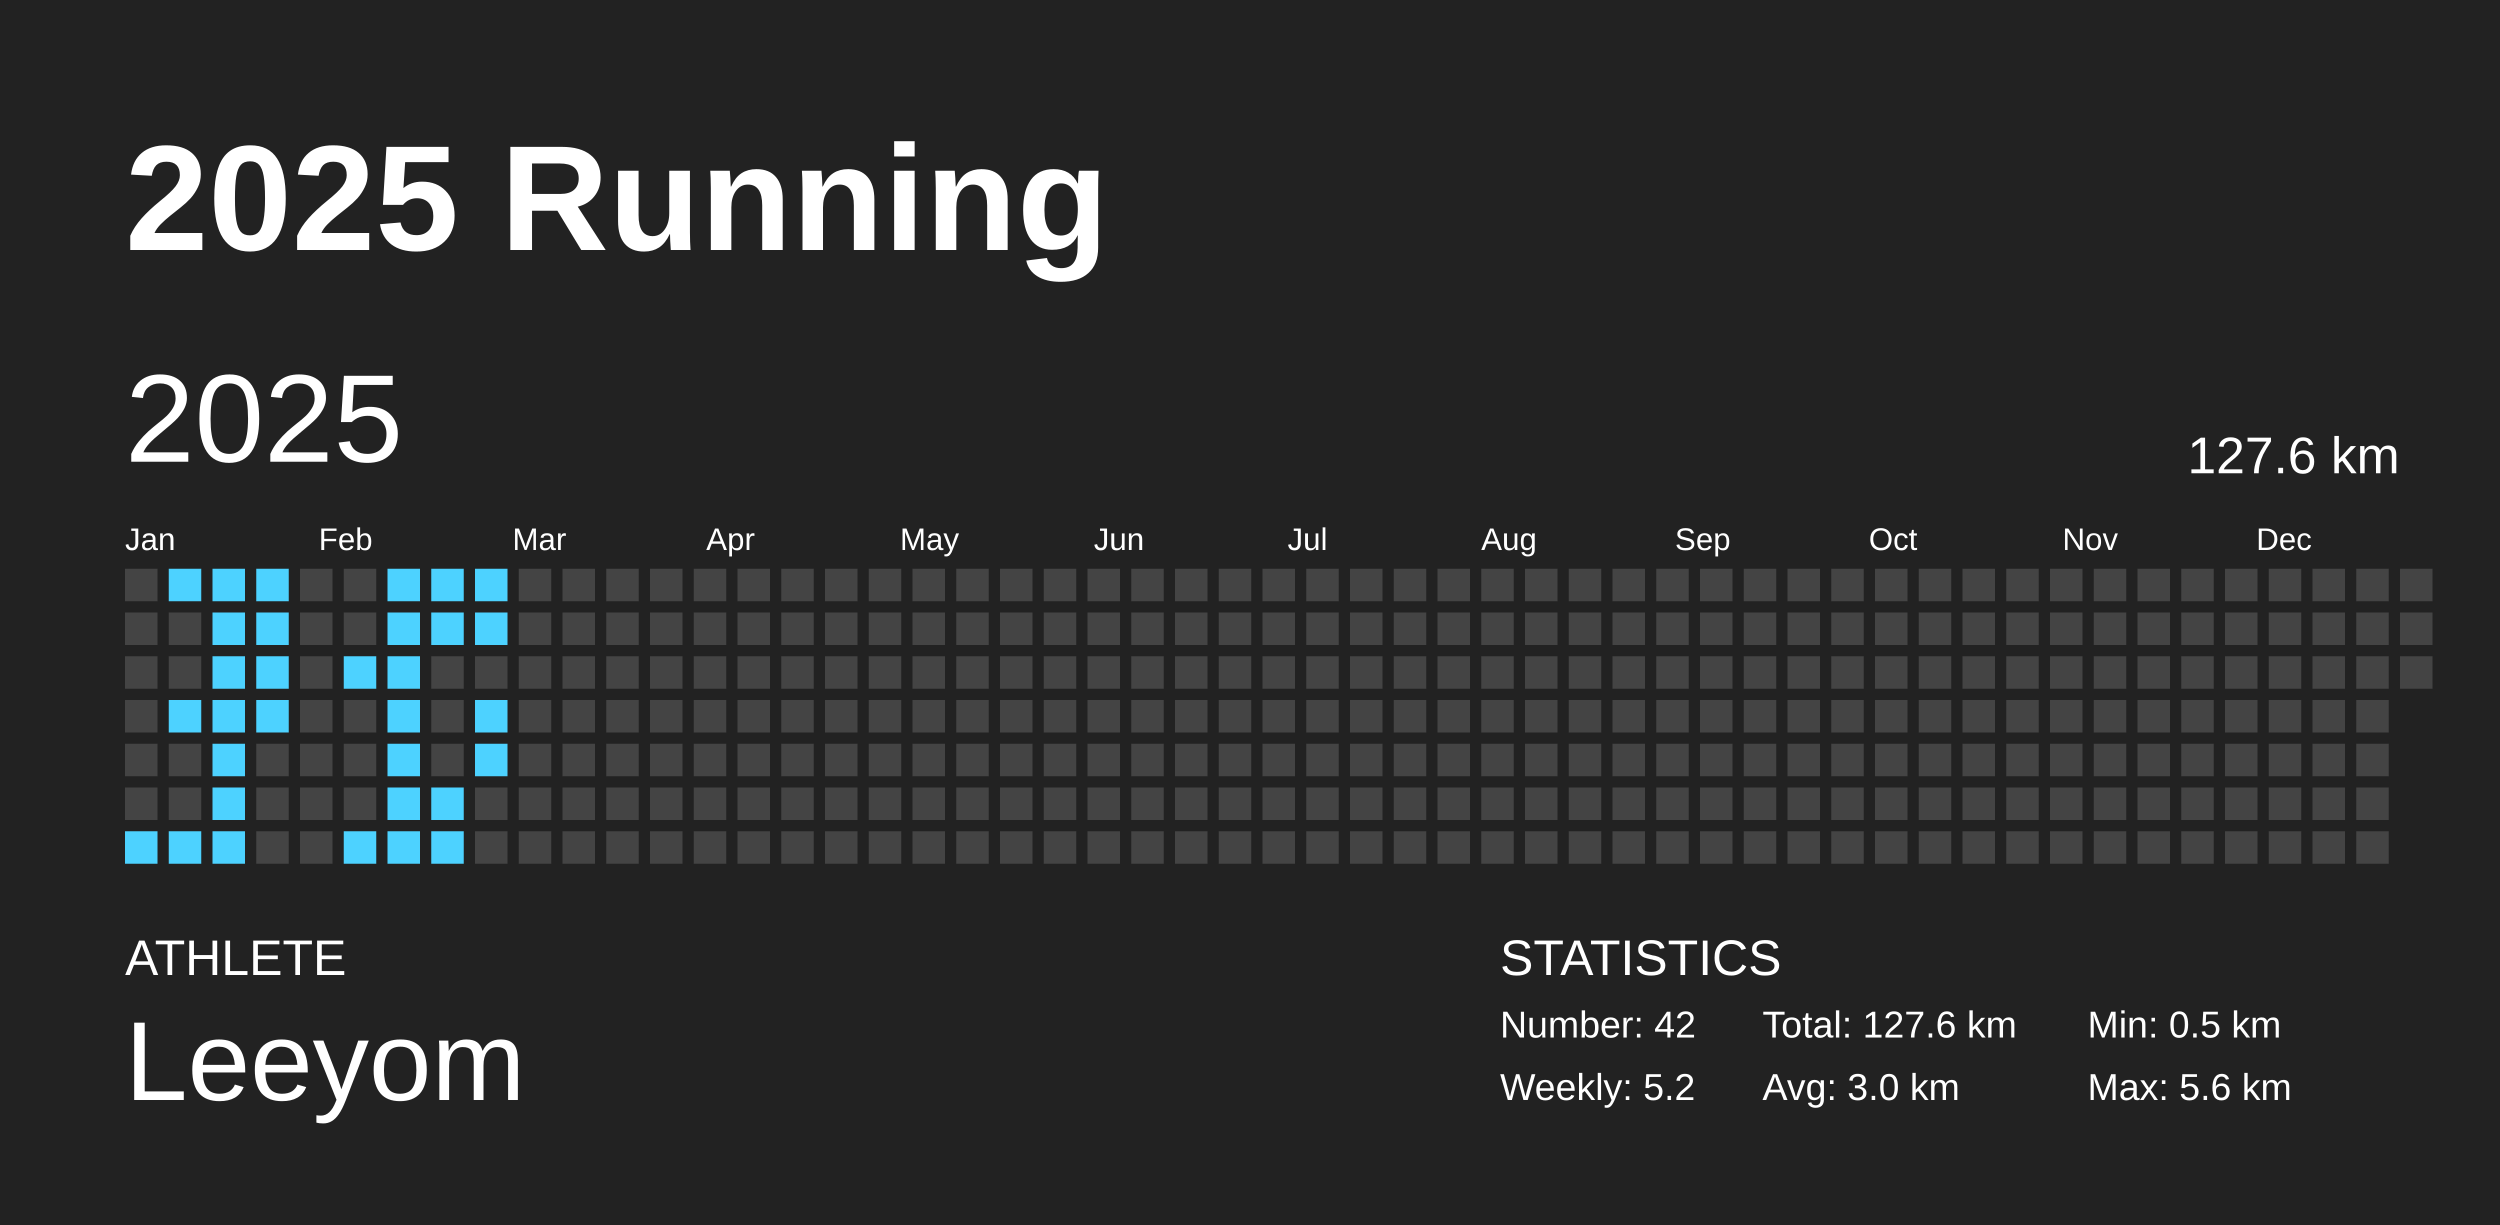
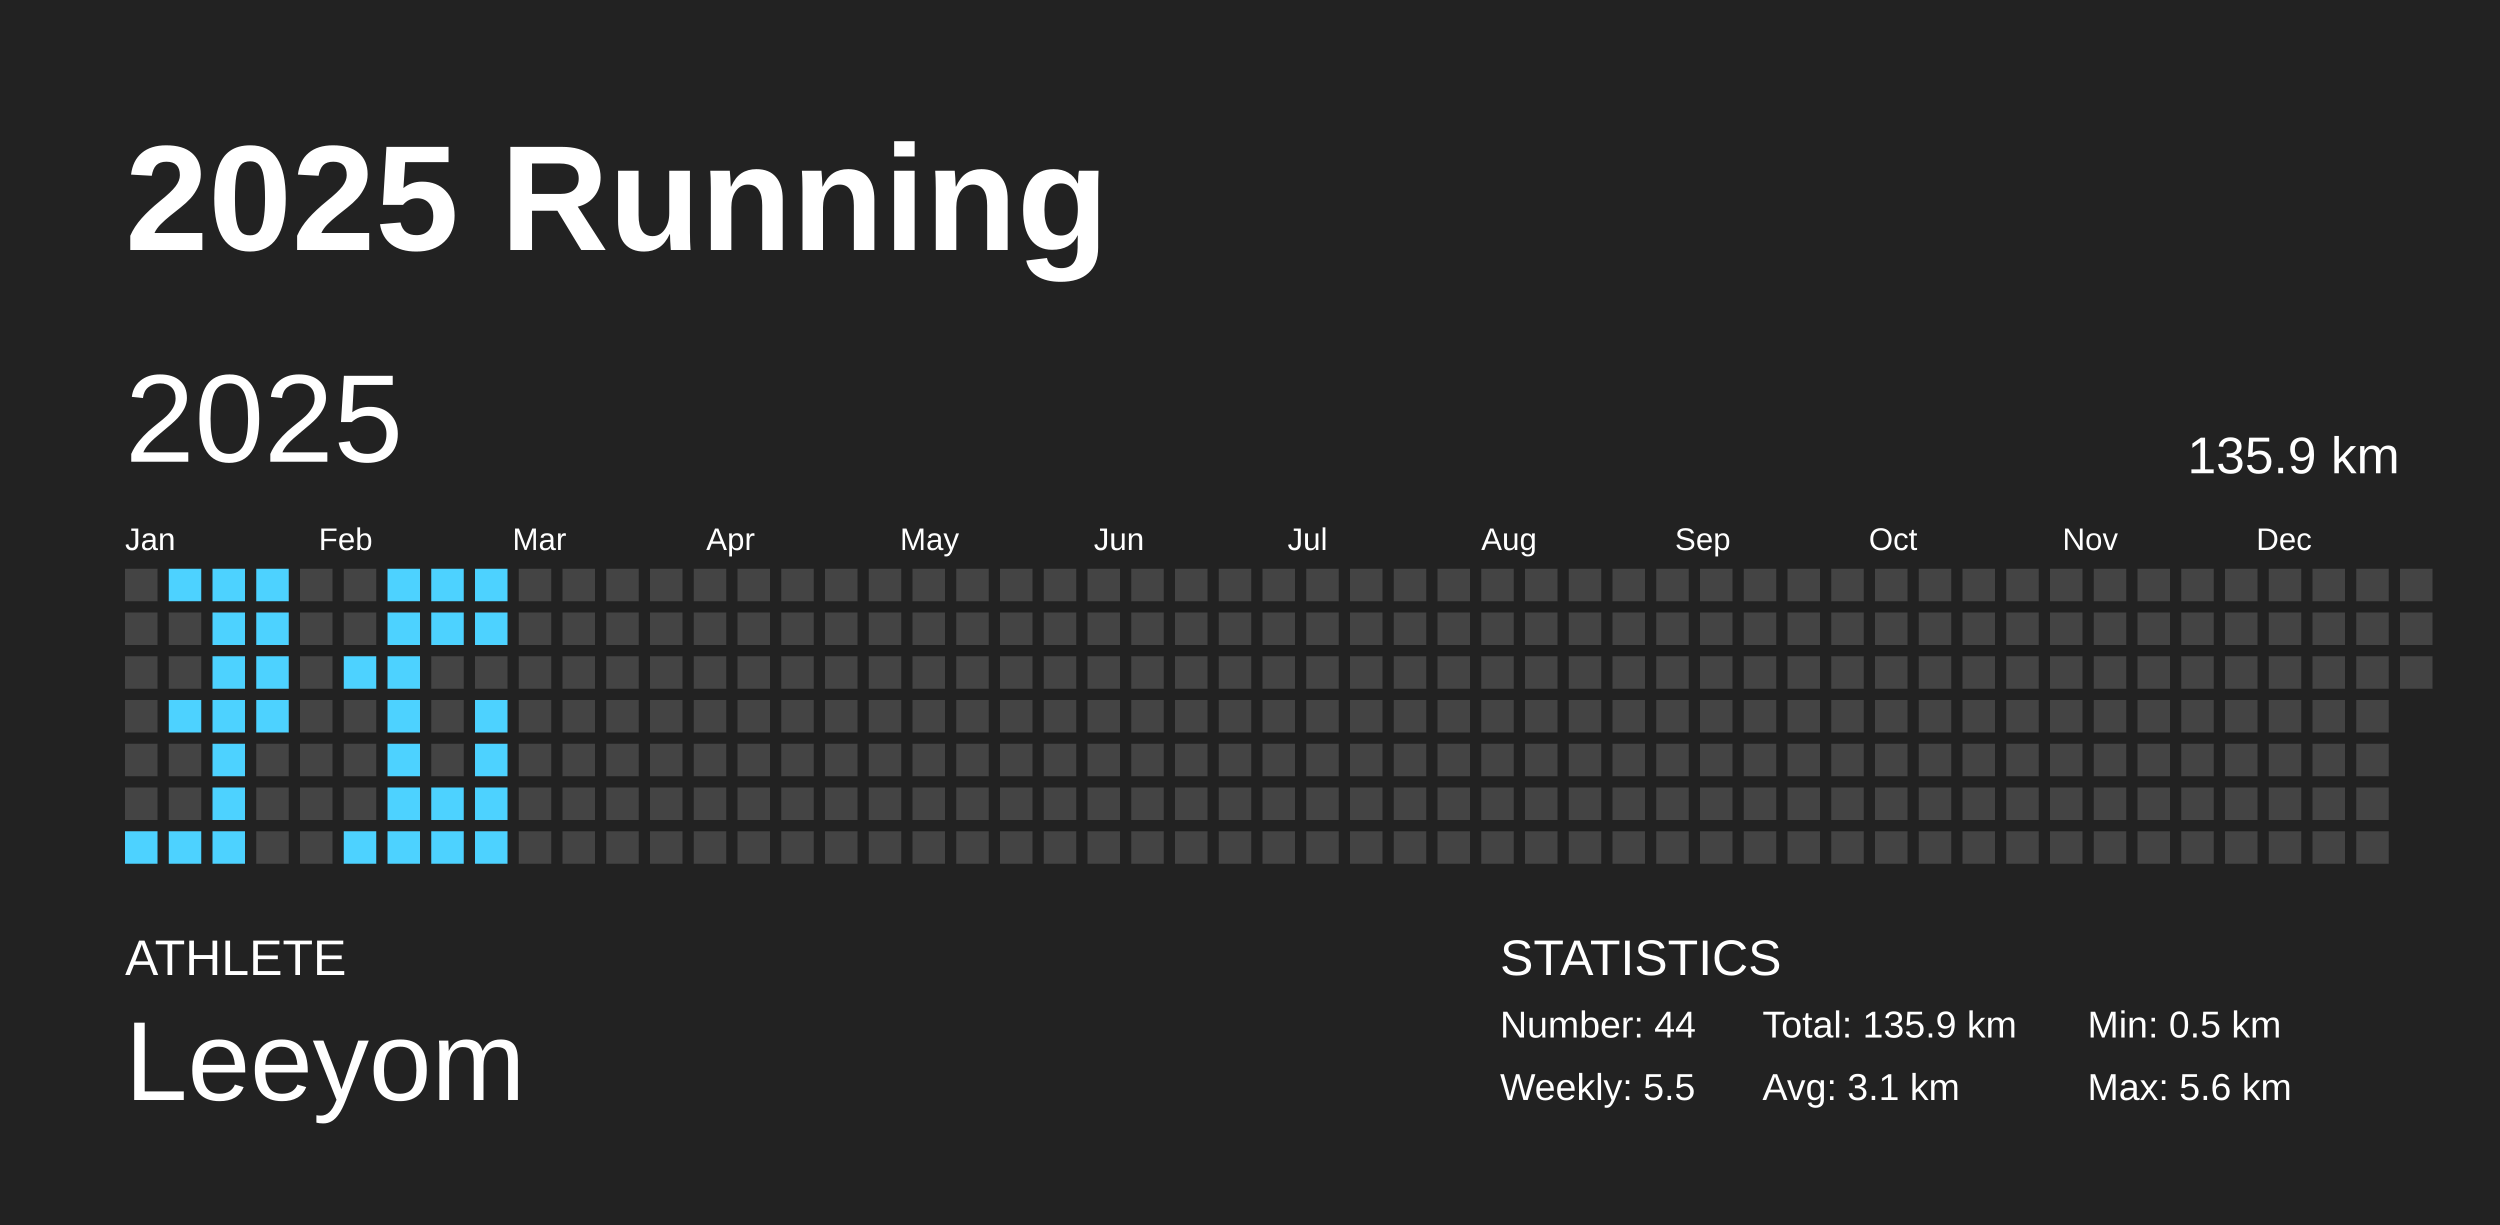
<svg xmlns="http://www.w3.org/2000/svg" baseProfile="full" height="98mm" version="1.1" viewBox="0,0,200,98" width="200mm">
  <defs />
  <rect fill="#222222" height="98" width="200" x="0" y="0" />
  <text fill="#FFFFFF" style="font-size:12px; font-family:Arial; font-weight:bold;" x="10" y="20">2025 Running</text>
  <text fill="#FFFFFF" style="font-size:4px; font-family:Arial" x="10" y="78">ATHLETE</text>
  <text fill="#FFFFFF" style="font-size:9px; font-family:Arial" x="10" y="88">Leeyom</text>
  <text fill="#FFFFFF" style="font-size:4px; font-family:Arial" x="120" y="78">STATISTICS</text>
-   <text fill="#FFFFFF" style="font-size:3px; font-family:Arial" x="120" y="83">Number: 42</text>
-   <text fill="#FFFFFF" style="font-size:3px; font-family:Arial" x="120" y="88">Weekly: 5.2</text>
-   <text fill="#FFFFFF" style="font-size:3px; font-family:Arial" x="141" y="83">Total: 127.6 km</text>
-   <text fill="#FFFFFF" style="font-size:3px; font-family:Arial" x="141" y="88">Avg: 3.0 km</text>
+   <text fill="#FFFFFF" style="font-size:3px; font-family:Arial" x="120" y="83">Number: 44</text>
+   <text fill="#FFFFFF" style="font-size:3px; font-family:Arial" x="120" y="88">Weekly: 5.5</text>
+   <text fill="#FFFFFF" style="font-size:3px; font-family:Arial" x="141" y="83">Total: 135.9 km</text>
+   <text fill="#FFFFFF" style="font-size:3px; font-family:Arial" x="141" y="88">Avg: 3.1 km</text>
  <text fill="#FFFFFF" style="font-size:3px; font-family:Arial" x="167" y="83">Min: 0.5 km</text>
  <text fill="#FFFFFF" style="font-size:3px; font-family:Arial" x="167" y="88">Max: 5.6 km</text>
  <text dominant-baseline="hanging" fill="#FFFFFF" style="font-size:10.0px; font-family:Arial;" x="10" y="30">2025</text>
-   <text dominant-baseline="hanging" fill="#FFFFFF" style="font-size:4.125px; font-family:Arial;" x="175" y="35">127.6 km</text>
+   <text dominant-baseline="hanging" fill="#FFFFFF" style="font-size:4.125px; font-family:Arial;" x="175" y="35">135.9 km</text>
  <text fill="#FFFFFF" style="font-size:2.5px; font-family:Arial" x="10.0" y="44">Jan</text>
  <text fill="#FFFFFF" style="font-size:2.5px; font-family:Arial" x="25.5" y="44">Feb</text>
  <text fill="#FFFFFF" style="font-size:2.5px; font-family:Arial" x="41.0" y="44">Mar</text>
  <text fill="#FFFFFF" style="font-size:2.5px; font-family:Arial" x="56.5" y="44">Apr</text>
  <text fill="#FFFFFF" style="font-size:2.5px; font-family:Arial" x="72.0" y="44">May</text>
  <text fill="#FFFFFF" style="font-size:2.5px; font-family:Arial" x="87.5" y="44">Jun</text>
  <text fill="#FFFFFF" style="font-size:2.5px; font-family:Arial" x="103.0" y="44">Jul</text>
  <text fill="#FFFFFF" style="font-size:2.5px; font-family:Arial" x="118.5" y="44">Aug</text>
  <text fill="#FFFFFF" style="font-size:2.5px; font-family:Arial" x="134.0" y="44">Sep</text>
  <text fill="#FFFFFF" style="font-size:2.5px; font-family:Arial" x="149.5" y="44">Oct</text>
  <text fill="#FFFFFF" style="font-size:2.5px; font-family:Arial" x="165.0" y="44">Nov</text>
  <text fill="#FFFFFF" style="font-size:2.5px; font-family:Arial" x="180.5" y="44">Dec</text>
  <rect fill="#444444" height="2.6" width="2.6" x="10.0" y="45.5" />
  <rect fill="#444444" height="2.6" width="2.6" x="10.0" y="49.0" />
  <rect fill="#444444" height="2.6" width="2.6" x="10.0" y="52.5" />
  <rect fill="#444444" height="2.6" width="2.6" x="10.0" y="56.0" />
  <rect fill="#444444" height="2.6" width="2.6" x="10.0" y="59.5" />
  <rect fill="#444444" height="2.6" width="2.6" x="10.0" y="63.0" />
  <rect fill="#4dd2ff" height="2.6" width="2.6" x="10.0" y="66.5" />
  <rect fill="#4dd2ff" height="2.6" width="2.6" x="13.5" y="45.5" />
  <rect fill="#444444" height="2.6" width="2.6" x="13.5" y="49.0" />
  <rect fill="#444444" height="2.6" width="2.6" x="13.5" y="52.5" />
  <rect fill="#4dd2ff" height="2.6" width="2.6" x="13.5" y="56.0" />
  <rect fill="#444444" height="2.6" width="2.6" x="13.5" y="59.5" />
  <rect fill="#444444" height="2.6" width="2.6" x="13.5" y="63.0" />
  <rect fill="#4dd2ff" height="2.6" width="2.6" x="13.5" y="66.5" />
  <rect fill="#4dd2ff" height="2.6" width="2.6" x="17.0" y="45.5" />
  <rect fill="#4dd2ff" height="2.6" width="2.6" x="17.0" y="49.0" />
  <rect fill="#4dd2ff" height="2.6" width="2.6" x="17.0" y="52.5" />
  <rect fill="#4dd2ff" height="2.6" width="2.6" x="17.0" y="56.0" />
  <rect fill="#4dd2ff" height="2.6" width="2.6" x="17.0" y="59.5" />
  <rect fill="#4dd2ff" height="2.6" width="2.6" x="17.0" y="63.0" />
  <rect fill="#4dd2ff" height="2.6" width="2.6" x="17.0" y="66.5" />
  <rect fill="#4dd2ff" height="2.6" width="2.6" x="20.5" y="45.5" />
  <rect fill="#4dd2ff" height="2.6" width="2.6" x="20.5" y="49.0" />
  <rect fill="#4dd2ff" height="2.6" width="2.6" x="20.5" y="52.5" />
  <rect fill="#4dd2ff" height="2.6" width="2.6" x="20.5" y="56.0" />
  <rect fill="#444444" height="2.6" width="2.6" x="20.5" y="59.5" />
  <rect fill="#444444" height="2.6" width="2.6" x="20.5" y="63.0" />
  <rect fill="#444444" height="2.6" width="2.6" x="20.5" y="66.5" />
  <rect fill="#444444" height="2.6" width="2.6" x="24.0" y="45.5" />
  <rect fill="#444444" height="2.6" width="2.6" x="24.0" y="49.0" />
  <rect fill="#444444" height="2.6" width="2.6" x="24.0" y="52.5" />
  <rect fill="#444444" height="2.6" width="2.6" x="24.0" y="56.0" />
  <rect fill="#444444" height="2.6" width="2.6" x="24.0" y="59.5" />
  <rect fill="#444444" height="2.6" width="2.6" x="24.0" y="63.0" />
  <rect fill="#444444" height="2.6" width="2.6" x="24.0" y="66.5" />
  <rect fill="#444444" height="2.6" width="2.6" x="27.5" y="45.5" />
  <rect fill="#444444" height="2.6" width="2.6" x="27.5" y="49.0" />
  <rect fill="#4dd2ff" height="2.6" width="2.6" x="27.5" y="52.5" />
  <rect fill="#444444" height="2.6" width="2.6" x="27.5" y="56.0" />
  <rect fill="#444444" height="2.6" width="2.6" x="27.5" y="59.5" />
  <rect fill="#444444" height="2.6" width="2.6" x="27.5" y="63.0" />
  <rect fill="#4dd2ff" height="2.6" width="2.6" x="27.5" y="66.5" />
  <rect fill="#4dd2ff" height="2.6" width="2.6" x="31.0" y="45.5" />
  <rect fill="#4dd2ff" height="2.6" width="2.6" x="31.0" y="49.0" />
  <rect fill="#4dd2ff" height="2.6" width="2.6" x="31.0" y="52.5" />
  <rect fill="#4dd2ff" height="2.6" width="2.6" x="31.0" y="56.0" />
  <rect fill="#4dd2ff" height="2.6" width="2.6" x="31.0" y="59.5" />
  <rect fill="#4dd2ff" height="2.6" width="2.6" x="31.0" y="63.0" />
  <rect fill="#4dd2ff" height="2.6" width="2.6" x="31.0" y="66.5" />
  <rect fill="#4dd2ff" height="2.6" width="2.6" x="34.5" y="45.5" />
  <rect fill="#4dd2ff" height="2.6" width="2.6" x="34.5" y="49.0" />
  <rect fill="#444444" height="2.6" width="2.6" x="34.5" y="52.5" />
  <rect fill="#444444" height="2.6" width="2.6" x="34.5" y="56.0" />
  <rect fill="#444444" height="2.6" width="2.6" x="34.5" y="59.5" />
  <rect fill="#4dd2ff" height="2.6" width="2.6" x="34.5" y="63.0" />
  <rect fill="#4dd2ff" height="2.6" width="2.6" x="34.5" y="66.5" />
  <rect fill="#4dd2ff" height="2.6" width="2.6" x="38.0" y="45.5" />
  <rect fill="#4dd2ff" height="2.6" width="2.6" x="38.0" y="49.0" />
  <rect fill="#444444" height="2.6" width="2.6" x="38.0" y="52.5" />
  <rect fill="#4dd2ff" height="2.6" width="2.6" x="38.0" y="56.0" />
  <rect fill="#4dd2ff" height="2.6" width="2.6" x="38.0" y="59.5" />
-   <rect fill="#444444" height="2.6" width="2.6" x="38.0" y="63.0" />
-   <rect fill="#444444" height="2.6" width="2.6" x="38.0" y="66.5" />
+   <rect fill="#4dd2ff" height="2.6" width="2.6" x="38.0" y="63.0" />
+   <rect fill="#4dd2ff" height="2.6" width="2.6" x="38.0" y="66.5" />
  <rect fill="#444444" height="2.6" width="2.6" x="41.5" y="45.5" />
  <rect fill="#444444" height="2.6" width="2.6" x="41.5" y="49.0" />
  <rect fill="#444444" height="2.6" width="2.6" x="41.5" y="52.5" />
  <rect fill="#444444" height="2.6" width="2.6" x="41.5" y="56.0" />
  <rect fill="#444444" height="2.6" width="2.6" x="41.5" y="59.5" />
  <rect fill="#444444" height="2.6" width="2.6" x="41.5" y="63.0" />
  <rect fill="#444444" height="2.6" width="2.6" x="41.5" y="66.5" />
  <rect fill="#444444" height="2.6" width="2.6" x="45.0" y="45.5" />
  <rect fill="#444444" height="2.6" width="2.6" x="45.0" y="49.0" />
  <rect fill="#444444" height="2.6" width="2.6" x="45.0" y="52.5" />
  <rect fill="#444444" height="2.6" width="2.6" x="45.0" y="56.0" />
  <rect fill="#444444" height="2.6" width="2.6" x="45.0" y="59.5" />
  <rect fill="#444444" height="2.6" width="2.6" x="45.0" y="63.0" />
  <rect fill="#444444" height="2.6" width="2.6" x="45.0" y="66.5" />
  <rect fill="#444444" height="2.6" width="2.6" x="48.5" y="45.5" />
  <rect fill="#444444" height="2.6" width="2.6" x="48.5" y="49.0" />
  <rect fill="#444444" height="2.6" width="2.6" x="48.5" y="52.5" />
  <rect fill="#444444" height="2.6" width="2.6" x="48.5" y="56.0" />
  <rect fill="#444444" height="2.6" width="2.6" x="48.5" y="59.5" />
  <rect fill="#444444" height="2.6" width="2.6" x="48.5" y="63.0" />
  <rect fill="#444444" height="2.6" width="2.6" x="48.5" y="66.5" />
  <rect fill="#444444" height="2.6" width="2.6" x="52.0" y="45.5" />
  <rect fill="#444444" height="2.6" width="2.6" x="52.0" y="49.0" />
  <rect fill="#444444" height="2.6" width="2.6" x="52.0" y="52.5" />
  <rect fill="#444444" height="2.6" width="2.6" x="52.0" y="56.0" />
  <rect fill="#444444" height="2.6" width="2.6" x="52.0" y="59.5" />
  <rect fill="#444444" height="2.6" width="2.6" x="52.0" y="63.0" />
  <rect fill="#444444" height="2.6" width="2.6" x="52.0" y="66.5" />
  <rect fill="#444444" height="2.6" width="2.6" x="55.5" y="45.5" />
  <rect fill="#444444" height="2.6" width="2.6" x="55.5" y="49.0" />
  <rect fill="#444444" height="2.6" width="2.6" x="55.5" y="52.5" />
  <rect fill="#444444" height="2.6" width="2.6" x="55.5" y="56.0" />
  <rect fill="#444444" height="2.6" width="2.6" x="55.5" y="59.5" />
  <rect fill="#444444" height="2.6" width="2.6" x="55.5" y="63.0" />
  <rect fill="#444444" height="2.6" width="2.6" x="55.5" y="66.5" />
  <rect fill="#444444" height="2.6" width="2.6" x="59.0" y="45.5" />
  <rect fill="#444444" height="2.6" width="2.6" x="59.0" y="49.0" />
  <rect fill="#444444" height="2.6" width="2.6" x="59.0" y="52.5" />
  <rect fill="#444444" height="2.6" width="2.6" x="59.0" y="56.0" />
  <rect fill="#444444" height="2.6" width="2.6" x="59.0" y="59.5" />
  <rect fill="#444444" height="2.6" width="2.6" x="59.0" y="63.0" />
  <rect fill="#444444" height="2.6" width="2.6" x="59.0" y="66.5" />
  <rect fill="#444444" height="2.6" width="2.6" x="62.5" y="45.5" />
  <rect fill="#444444" height="2.6" width="2.6" x="62.5" y="49.0" />
  <rect fill="#444444" height="2.6" width="2.6" x="62.5" y="52.5" />
  <rect fill="#444444" height="2.6" width="2.6" x="62.5" y="56.0" />
  <rect fill="#444444" height="2.6" width="2.6" x="62.5" y="59.5" />
  <rect fill="#444444" height="2.6" width="2.6" x="62.5" y="63.0" />
  <rect fill="#444444" height="2.6" width="2.6" x="62.5" y="66.5" />
  <rect fill="#444444" height="2.6" width="2.6" x="66.0" y="45.5" />
  <rect fill="#444444" height="2.6" width="2.6" x="66.0" y="49.0" />
  <rect fill="#444444" height="2.6" width="2.6" x="66.0" y="52.5" />
  <rect fill="#444444" height="2.6" width="2.6" x="66.0" y="56.0" />
  <rect fill="#444444" height="2.6" width="2.6" x="66.0" y="59.5" />
  <rect fill="#444444" height="2.6" width="2.6" x="66.0" y="63.0" />
  <rect fill="#444444" height="2.6" width="2.6" x="66.0" y="66.5" />
  <rect fill="#444444" height="2.6" width="2.6" x="69.5" y="45.5" />
  <rect fill="#444444" height="2.6" width="2.6" x="69.5" y="49.0" />
  <rect fill="#444444" height="2.6" width="2.6" x="69.5" y="52.5" />
  <rect fill="#444444" height="2.6" width="2.6" x="69.5" y="56.0" />
  <rect fill="#444444" height="2.6" width="2.6" x="69.5" y="59.5" />
  <rect fill="#444444" height="2.6" width="2.6" x="69.5" y="63.0" />
  <rect fill="#444444" height="2.6" width="2.6" x="69.5" y="66.5" />
  <rect fill="#444444" height="2.6" width="2.6" x="73.0" y="45.5" />
  <rect fill="#444444" height="2.6" width="2.6" x="73.0" y="49.0" />
  <rect fill="#444444" height="2.6" width="2.6" x="73.0" y="52.5" />
  <rect fill="#444444" height="2.6" width="2.6" x="73.0" y="56.0" />
  <rect fill="#444444" height="2.6" width="2.6" x="73.0" y="59.5" />
  <rect fill="#444444" height="2.6" width="2.6" x="73.0" y="63.0" />
  <rect fill="#444444" height="2.6" width="2.6" x="73.0" y="66.5" />
  <rect fill="#444444" height="2.6" width="2.6" x="76.5" y="45.5" />
  <rect fill="#444444" height="2.6" width="2.6" x="76.5" y="49.0" />
  <rect fill="#444444" height="2.6" width="2.6" x="76.5" y="52.5" />
  <rect fill="#444444" height="2.6" width="2.6" x="76.5" y="56.0" />
  <rect fill="#444444" height="2.6" width="2.6" x="76.5" y="59.5" />
  <rect fill="#444444" height="2.6" width="2.6" x="76.5" y="63.0" />
  <rect fill="#444444" height="2.6" width="2.6" x="76.5" y="66.5" />
  <rect fill="#444444" height="2.6" width="2.6" x="80.0" y="45.5" />
  <rect fill="#444444" height="2.6" width="2.6" x="80.0" y="49.0" />
  <rect fill="#444444" height="2.6" width="2.6" x="80.0" y="52.5" />
  <rect fill="#444444" height="2.6" width="2.6" x="80.0" y="56.0" />
  <rect fill="#444444" height="2.6" width="2.6" x="80.0" y="59.5" />
  <rect fill="#444444" height="2.6" width="2.6" x="80.0" y="63.0" />
  <rect fill="#444444" height="2.6" width="2.6" x="80.0" y="66.5" />
  <rect fill="#444444" height="2.6" width="2.6" x="83.5" y="45.5" />
  <rect fill="#444444" height="2.6" width="2.6" x="83.5" y="49.0" />
  <rect fill="#444444" height="2.6" width="2.6" x="83.5" y="52.5" />
  <rect fill="#444444" height="2.6" width="2.6" x="83.5" y="56.0" />
  <rect fill="#444444" height="2.6" width="2.6" x="83.5" y="59.5" />
  <rect fill="#444444" height="2.6" width="2.6" x="83.5" y="63.0" />
  <rect fill="#444444" height="2.6" width="2.6" x="83.5" y="66.5" />
  <rect fill="#444444" height="2.6" width="2.6" x="87.0" y="45.5" />
  <rect fill="#444444" height="2.6" width="2.6" x="87.0" y="49.0" />
  <rect fill="#444444" height="2.6" width="2.6" x="87.0" y="52.5" />
  <rect fill="#444444" height="2.6" width="2.6" x="87.0" y="56.0" />
  <rect fill="#444444" height="2.6" width="2.6" x="87.0" y="59.5" />
  <rect fill="#444444" height="2.6" width="2.6" x="87.0" y="63.0" />
  <rect fill="#444444" height="2.6" width="2.6" x="87.0" y="66.5" />
  <rect fill="#444444" height="2.6" width="2.6" x="90.5" y="45.5" />
  <rect fill="#444444" height="2.6" width="2.6" x="90.5" y="49.0" />
  <rect fill="#444444" height="2.6" width="2.6" x="90.5" y="52.5" />
  <rect fill="#444444" height="2.6" width="2.6" x="90.5" y="56.0" />
  <rect fill="#444444" height="2.6" width="2.6" x="90.5" y="59.5" />
  <rect fill="#444444" height="2.6" width="2.6" x="90.5" y="63.0" />
  <rect fill="#444444" height="2.6" width="2.6" x="90.5" y="66.5" />
  <rect fill="#444444" height="2.6" width="2.6" x="94.0" y="45.5" />
  <rect fill="#444444" height="2.6" width="2.6" x="94.0" y="49.0" />
  <rect fill="#444444" height="2.6" width="2.6" x="94.0" y="52.5" />
  <rect fill="#444444" height="2.6" width="2.6" x="94.0" y="56.0" />
  <rect fill="#444444" height="2.6" width="2.6" x="94.0" y="59.5" />
  <rect fill="#444444" height="2.6" width="2.6" x="94.0" y="63.0" />
  <rect fill="#444444" height="2.6" width="2.6" x="94.0" y="66.5" />
  <rect fill="#444444" height="2.6" width="2.6" x="97.5" y="45.5" />
  <rect fill="#444444" height="2.6" width="2.6" x="97.5" y="49.0" />
  <rect fill="#444444" height="2.6" width="2.6" x="97.5" y="52.5" />
  <rect fill="#444444" height="2.6" width="2.6" x="97.5" y="56.0" />
  <rect fill="#444444" height="2.6" width="2.6" x="97.5" y="59.5" />
  <rect fill="#444444" height="2.6" width="2.6" x="97.5" y="63.0" />
  <rect fill="#444444" height="2.6" width="2.6" x="97.5" y="66.5" />
  <rect fill="#444444" height="2.6" width="2.6" x="101.0" y="45.5" />
  <rect fill="#444444" height="2.6" width="2.6" x="101.0" y="49.0" />
  <rect fill="#444444" height="2.6" width="2.6" x="101.0" y="52.5" />
  <rect fill="#444444" height="2.6" width="2.6" x="101.0" y="56.0" />
  <rect fill="#444444" height="2.6" width="2.6" x="101.0" y="59.5" />
  <rect fill="#444444" height="2.6" width="2.6" x="101.0" y="63.0" />
  <rect fill="#444444" height="2.6" width="2.6" x="101.0" y="66.5" />
  <rect fill="#444444" height="2.6" width="2.6" x="104.5" y="45.5" />
  <rect fill="#444444" height="2.6" width="2.6" x="104.5" y="49.0" />
  <rect fill="#444444" height="2.6" width="2.6" x="104.5" y="52.5" />
  <rect fill="#444444" height="2.6" width="2.6" x="104.5" y="56.0" />
  <rect fill="#444444" height="2.6" width="2.6" x="104.5" y="59.5" />
  <rect fill="#444444" height="2.6" width="2.6" x="104.5" y="63.0" />
  <rect fill="#444444" height="2.6" width="2.6" x="104.5" y="66.5" />
  <rect fill="#444444" height="2.6" width="2.6" x="108.0" y="45.5" />
  <rect fill="#444444" height="2.6" width="2.6" x="108.0" y="49.0" />
  <rect fill="#444444" height="2.6" width="2.6" x="108.0" y="52.5" />
  <rect fill="#444444" height="2.6" width="2.6" x="108.0" y="56.0" />
  <rect fill="#444444" height="2.6" width="2.6" x="108.0" y="59.5" />
  <rect fill="#444444" height="2.6" width="2.6" x="108.0" y="63.0" />
  <rect fill="#444444" height="2.6" width="2.6" x="108.0" y="66.5" />
  <rect fill="#444444" height="2.6" width="2.6" x="111.5" y="45.5" />
  <rect fill="#444444" height="2.6" width="2.6" x="111.5" y="49.0" />
  <rect fill="#444444" height="2.6" width="2.6" x="111.5" y="52.5" />
  <rect fill="#444444" height="2.6" width="2.6" x="111.5" y="56.0" />
  <rect fill="#444444" height="2.6" width="2.6" x="111.5" y="59.5" />
  <rect fill="#444444" height="2.6" width="2.6" x="111.5" y="63.0" />
  <rect fill="#444444" height="2.6" width="2.6" x="111.5" y="66.5" />
  <rect fill="#444444" height="2.6" width="2.6" x="115.0" y="45.5" />
  <rect fill="#444444" height="2.6" width="2.6" x="115.0" y="49.0" />
  <rect fill="#444444" height="2.6" width="2.6" x="115.0" y="52.5" />
  <rect fill="#444444" height="2.6" width="2.6" x="115.0" y="56.0" />
  <rect fill="#444444" height="2.6" width="2.6" x="115.0" y="59.5" />
  <rect fill="#444444" height="2.6" width="2.6" x="115.0" y="63.0" />
  <rect fill="#444444" height="2.6" width="2.6" x="115.0" y="66.5" />
  <rect fill="#444444" height="2.6" width="2.6" x="118.5" y="45.5" />
  <rect fill="#444444" height="2.6" width="2.6" x="118.5" y="49.0" />
  <rect fill="#444444" height="2.6" width="2.6" x="118.5" y="52.5" />
  <rect fill="#444444" height="2.6" width="2.6" x="118.5" y="56.0" />
  <rect fill="#444444" height="2.6" width="2.6" x="118.5" y="59.5" />
  <rect fill="#444444" height="2.6" width="2.6" x="118.5" y="63.0" />
  <rect fill="#444444" height="2.6" width="2.6" x="118.5" y="66.5" />
  <rect fill="#444444" height="2.6" width="2.6" x="122.0" y="45.5" />
  <rect fill="#444444" height="2.6" width="2.6" x="122.0" y="49.0" />
  <rect fill="#444444" height="2.6" width="2.6" x="122.0" y="52.5" />
  <rect fill="#444444" height="2.6" width="2.6" x="122.0" y="56.0" />
  <rect fill="#444444" height="2.6" width="2.6" x="122.0" y="59.5" />
  <rect fill="#444444" height="2.6" width="2.6" x="122.0" y="63.0" />
  <rect fill="#444444" height="2.6" width="2.6" x="122.0" y="66.5" />
  <rect fill="#444444" height="2.6" width="2.6" x="125.5" y="45.5" />
  <rect fill="#444444" height="2.6" width="2.6" x="125.5" y="49.0" />
  <rect fill="#444444" height="2.6" width="2.6" x="125.5" y="52.5" />
  <rect fill="#444444" height="2.6" width="2.6" x="125.5" y="56.0" />
  <rect fill="#444444" height="2.6" width="2.6" x="125.5" y="59.5" />
  <rect fill="#444444" height="2.6" width="2.6" x="125.5" y="63.0" />
  <rect fill="#444444" height="2.6" width="2.6" x="125.5" y="66.5" />
  <rect fill="#444444" height="2.6" width="2.6" x="129.0" y="45.5" />
  <rect fill="#444444" height="2.6" width="2.6" x="129.0" y="49.0" />
  <rect fill="#444444" height="2.6" width="2.6" x="129.0" y="52.5" />
  <rect fill="#444444" height="2.6" width="2.6" x="129.0" y="56.0" />
  <rect fill="#444444" height="2.6" width="2.6" x="129.0" y="59.5" />
  <rect fill="#444444" height="2.6" width="2.6" x="129.0" y="63.0" />
  <rect fill="#444444" height="2.6" width="2.6" x="129.0" y="66.5" />
  <rect fill="#444444" height="2.6" width="2.6" x="132.5" y="45.5" />
  <rect fill="#444444" height="2.6" width="2.6" x="132.5" y="49.0" />
  <rect fill="#444444" height="2.6" width="2.6" x="132.5" y="52.5" />
  <rect fill="#444444" height="2.6" width="2.6" x="132.5" y="56.0" />
  <rect fill="#444444" height="2.6" width="2.6" x="132.5" y="59.5" />
  <rect fill="#444444" height="2.6" width="2.6" x="132.5" y="63.0" />
  <rect fill="#444444" height="2.6" width="2.6" x="132.5" y="66.5" />
  <rect fill="#444444" height="2.6" width="2.6" x="136.0" y="45.5" />
  <rect fill="#444444" height="2.6" width="2.6" x="136.0" y="49.0" />
  <rect fill="#444444" height="2.6" width="2.6" x="136.0" y="52.5" />
  <rect fill="#444444" height="2.6" width="2.6" x="136.0" y="56.0" />
  <rect fill="#444444" height="2.6" width="2.6" x="136.0" y="59.5" />
  <rect fill="#444444" height="2.6" width="2.6" x="136.0" y="63.0" />
  <rect fill="#444444" height="2.6" width="2.6" x="136.0" y="66.5" />
  <rect fill="#444444" height="2.6" width="2.6" x="139.5" y="45.5" />
  <rect fill="#444444" height="2.6" width="2.6" x="139.5" y="49.0" />
  <rect fill="#444444" height="2.6" width="2.6" x="139.5" y="52.5" />
  <rect fill="#444444" height="2.6" width="2.6" x="139.5" y="56.0" />
  <rect fill="#444444" height="2.6" width="2.6" x="139.5" y="59.5" />
  <rect fill="#444444" height="2.6" width="2.6" x="139.5" y="63.0" />
  <rect fill="#444444" height="2.6" width="2.6" x="139.5" y="66.5" />
  <rect fill="#444444" height="2.6" width="2.6" x="143.0" y="45.5" />
  <rect fill="#444444" height="2.6" width="2.6" x="143.0" y="49.0" />
  <rect fill="#444444" height="2.6" width="2.6" x="143.0" y="52.5" />
  <rect fill="#444444" height="2.6" width="2.6" x="143.0" y="56.0" />
  <rect fill="#444444" height="2.6" width="2.6" x="143.0" y="59.5" />
  <rect fill="#444444" height="2.6" width="2.6" x="143.0" y="63.0" />
  <rect fill="#444444" height="2.6" width="2.6" x="143.0" y="66.5" />
  <rect fill="#444444" height="2.6" width="2.6" x="146.5" y="45.5" />
  <rect fill="#444444" height="2.6" width="2.6" x="146.5" y="49.0" />
  <rect fill="#444444" height="2.6" width="2.6" x="146.5" y="52.5" />
  <rect fill="#444444" height="2.6" width="2.6" x="146.5" y="56.0" />
  <rect fill="#444444" height="2.6" width="2.6" x="146.5" y="59.5" />
  <rect fill="#444444" height="2.6" width="2.6" x="146.5" y="63.0" />
  <rect fill="#444444" height="2.6" width="2.6" x="146.5" y="66.5" />
  <rect fill="#444444" height="2.6" width="2.6" x="150.0" y="45.5" />
  <rect fill="#444444" height="2.6" width="2.6" x="150.0" y="49.0" />
  <rect fill="#444444" height="2.6" width="2.6" x="150.0" y="52.5" />
  <rect fill="#444444" height="2.6" width="2.6" x="150.0" y="56.0" />
  <rect fill="#444444" height="2.6" width="2.6" x="150.0" y="59.5" />
  <rect fill="#444444" height="2.6" width="2.6" x="150.0" y="63.0" />
  <rect fill="#444444" height="2.6" width="2.6" x="150.0" y="66.5" />
  <rect fill="#444444" height="2.6" width="2.6" x="153.5" y="45.5" />
  <rect fill="#444444" height="2.6" width="2.6" x="153.5" y="49.0" />
  <rect fill="#444444" height="2.6" width="2.6" x="153.5" y="52.5" />
  <rect fill="#444444" height="2.6" width="2.6" x="153.5" y="56.0" />
  <rect fill="#444444" height="2.6" width="2.6" x="153.5" y="59.5" />
  <rect fill="#444444" height="2.6" width="2.6" x="153.5" y="63.0" />
  <rect fill="#444444" height="2.6" width="2.6" x="153.5" y="66.5" />
  <rect fill="#444444" height="2.6" width="2.6" x="157.0" y="45.5" />
  <rect fill="#444444" height="2.6" width="2.6" x="157.0" y="49.0" />
  <rect fill="#444444" height="2.6" width="2.6" x="157.0" y="52.5" />
  <rect fill="#444444" height="2.6" width="2.6" x="157.0" y="56.0" />
  <rect fill="#444444" height="2.6" width="2.6" x="157.0" y="59.5" />
  <rect fill="#444444" height="2.6" width="2.6" x="157.0" y="63.0" />
  <rect fill="#444444" height="2.6" width="2.6" x="157.0" y="66.5" />
  <rect fill="#444444" height="2.6" width="2.6" x="160.5" y="45.5" />
  <rect fill="#444444" height="2.6" width="2.6" x="160.5" y="49.0" />
  <rect fill="#444444" height="2.6" width="2.6" x="160.5" y="52.5" />
  <rect fill="#444444" height="2.6" width="2.6" x="160.5" y="56.0" />
  <rect fill="#444444" height="2.6" width="2.6" x="160.5" y="59.5" />
  <rect fill="#444444" height="2.6" width="2.6" x="160.5" y="63.0" />
  <rect fill="#444444" height="2.6" width="2.6" x="160.5" y="66.5" />
  <rect fill="#444444" height="2.6" width="2.6" x="164.0" y="45.5" />
  <rect fill="#444444" height="2.6" width="2.6" x="164.0" y="49.0" />
  <rect fill="#444444" height="2.6" width="2.6" x="164.0" y="52.5" />
  <rect fill="#444444" height="2.6" width="2.6" x="164.0" y="56.0" />
  <rect fill="#444444" height="2.6" width="2.6" x="164.0" y="59.5" />
  <rect fill="#444444" height="2.6" width="2.6" x="164.0" y="63.0" />
  <rect fill="#444444" height="2.6" width="2.6" x="164.0" y="66.5" />
  <rect fill="#444444" height="2.6" width="2.6" x="167.5" y="45.5" />
  <rect fill="#444444" height="2.6" width="2.6" x="167.5" y="49.0" />
  <rect fill="#444444" height="2.6" width="2.6" x="167.5" y="52.5" />
  <rect fill="#444444" height="2.6" width="2.6" x="167.5" y="56.0" />
  <rect fill="#444444" height="2.6" width="2.6" x="167.5" y="59.5" />
  <rect fill="#444444" height="2.6" width="2.6" x="167.5" y="63.0" />
  <rect fill="#444444" height="2.6" width="2.6" x="167.5" y="66.5" />
  <rect fill="#444444" height="2.6" width="2.6" x="171.0" y="45.5" />
  <rect fill="#444444" height="2.6" width="2.6" x="171.0" y="49.0" />
  <rect fill="#444444" height="2.6" width="2.6" x="171.0" y="52.5" />
  <rect fill="#444444" height="2.6" width="2.6" x="171.0" y="56.0" />
  <rect fill="#444444" height="2.6" width="2.6" x="171.0" y="59.5" />
  <rect fill="#444444" height="2.6" width="2.6" x="171.0" y="63.0" />
  <rect fill="#444444" height="2.6" width="2.6" x="171.0" y="66.5" />
  <rect fill="#444444" height="2.6" width="2.6" x="174.5" y="45.5" />
  <rect fill="#444444" height="2.6" width="2.6" x="174.5" y="49.0" />
  <rect fill="#444444" height="2.6" width="2.6" x="174.5" y="52.5" />
  <rect fill="#444444" height="2.6" width="2.6" x="174.5" y="56.0" />
  <rect fill="#444444" height="2.6" width="2.6" x="174.5" y="59.5" />
  <rect fill="#444444" height="2.6" width="2.6" x="174.5" y="63.0" />
  <rect fill="#444444" height="2.6" width="2.6" x="174.5" y="66.5" />
  <rect fill="#444444" height="2.6" width="2.6" x="178.0" y="45.5" />
  <rect fill="#444444" height="2.6" width="2.6" x="178.0" y="49.0" />
  <rect fill="#444444" height="2.6" width="2.6" x="178.0" y="52.5" />
  <rect fill="#444444" height="2.6" width="2.6" x="178.0" y="56.0" />
  <rect fill="#444444" height="2.6" width="2.6" x="178.0" y="59.5" />
  <rect fill="#444444" height="2.6" width="2.6" x="178.0" y="63.0" />
  <rect fill="#444444" height="2.6" width="2.6" x="178.0" y="66.5" />
  <rect fill="#444444" height="2.6" width="2.6" x="181.5" y="45.5" />
  <rect fill="#444444" height="2.6" width="2.6" x="181.5" y="49.0" />
  <rect fill="#444444" height="2.6" width="2.6" x="181.5" y="52.5" />
  <rect fill="#444444" height="2.6" width="2.6" x="181.5" y="56.0" />
  <rect fill="#444444" height="2.6" width="2.6" x="181.5" y="59.5" />
  <rect fill="#444444" height="2.6" width="2.6" x="181.5" y="63.0" />
  <rect fill="#444444" height="2.6" width="2.6" x="181.5" y="66.5" />
  <rect fill="#444444" height="2.6" width="2.6" x="185.0" y="45.5" />
  <rect fill="#444444" height="2.6" width="2.6" x="185.0" y="49.0" />
  <rect fill="#444444" height="2.6" width="2.6" x="185.0" y="52.5" />
  <rect fill="#444444" height="2.6" width="2.6" x="185.0" y="56.0" />
  <rect fill="#444444" height="2.6" width="2.6" x="185.0" y="59.5" />
  <rect fill="#444444" height="2.6" width="2.6" x="185.0" y="63.0" />
  <rect fill="#444444" height="2.6" width="2.6" x="185.0" y="66.5" />
  <rect fill="#444444" height="2.6" width="2.6" x="188.5" y="45.5" />
  <rect fill="#444444" height="2.6" width="2.6" x="188.5" y="49.0" />
  <rect fill="#444444" height="2.6" width="2.6" x="188.5" y="52.5" />
  <rect fill="#444444" height="2.6" width="2.6" x="188.5" y="56.0" />
  <rect fill="#444444" height="2.6" width="2.6" x="188.5" y="59.5" />
  <rect fill="#444444" height="2.6" width="2.6" x="188.5" y="63.0" />
  <rect fill="#444444" height="2.6" width="2.6" x="188.5" y="66.5" />
  <rect fill="#444444" height="2.6" width="2.6" x="192.0" y="45.5" />
  <rect fill="#444444" height="2.6" width="2.6" x="192.0" y="49.0" />
  <rect fill="#444444" height="2.6" width="2.6" x="192.0" y="52.5" />
</svg>
